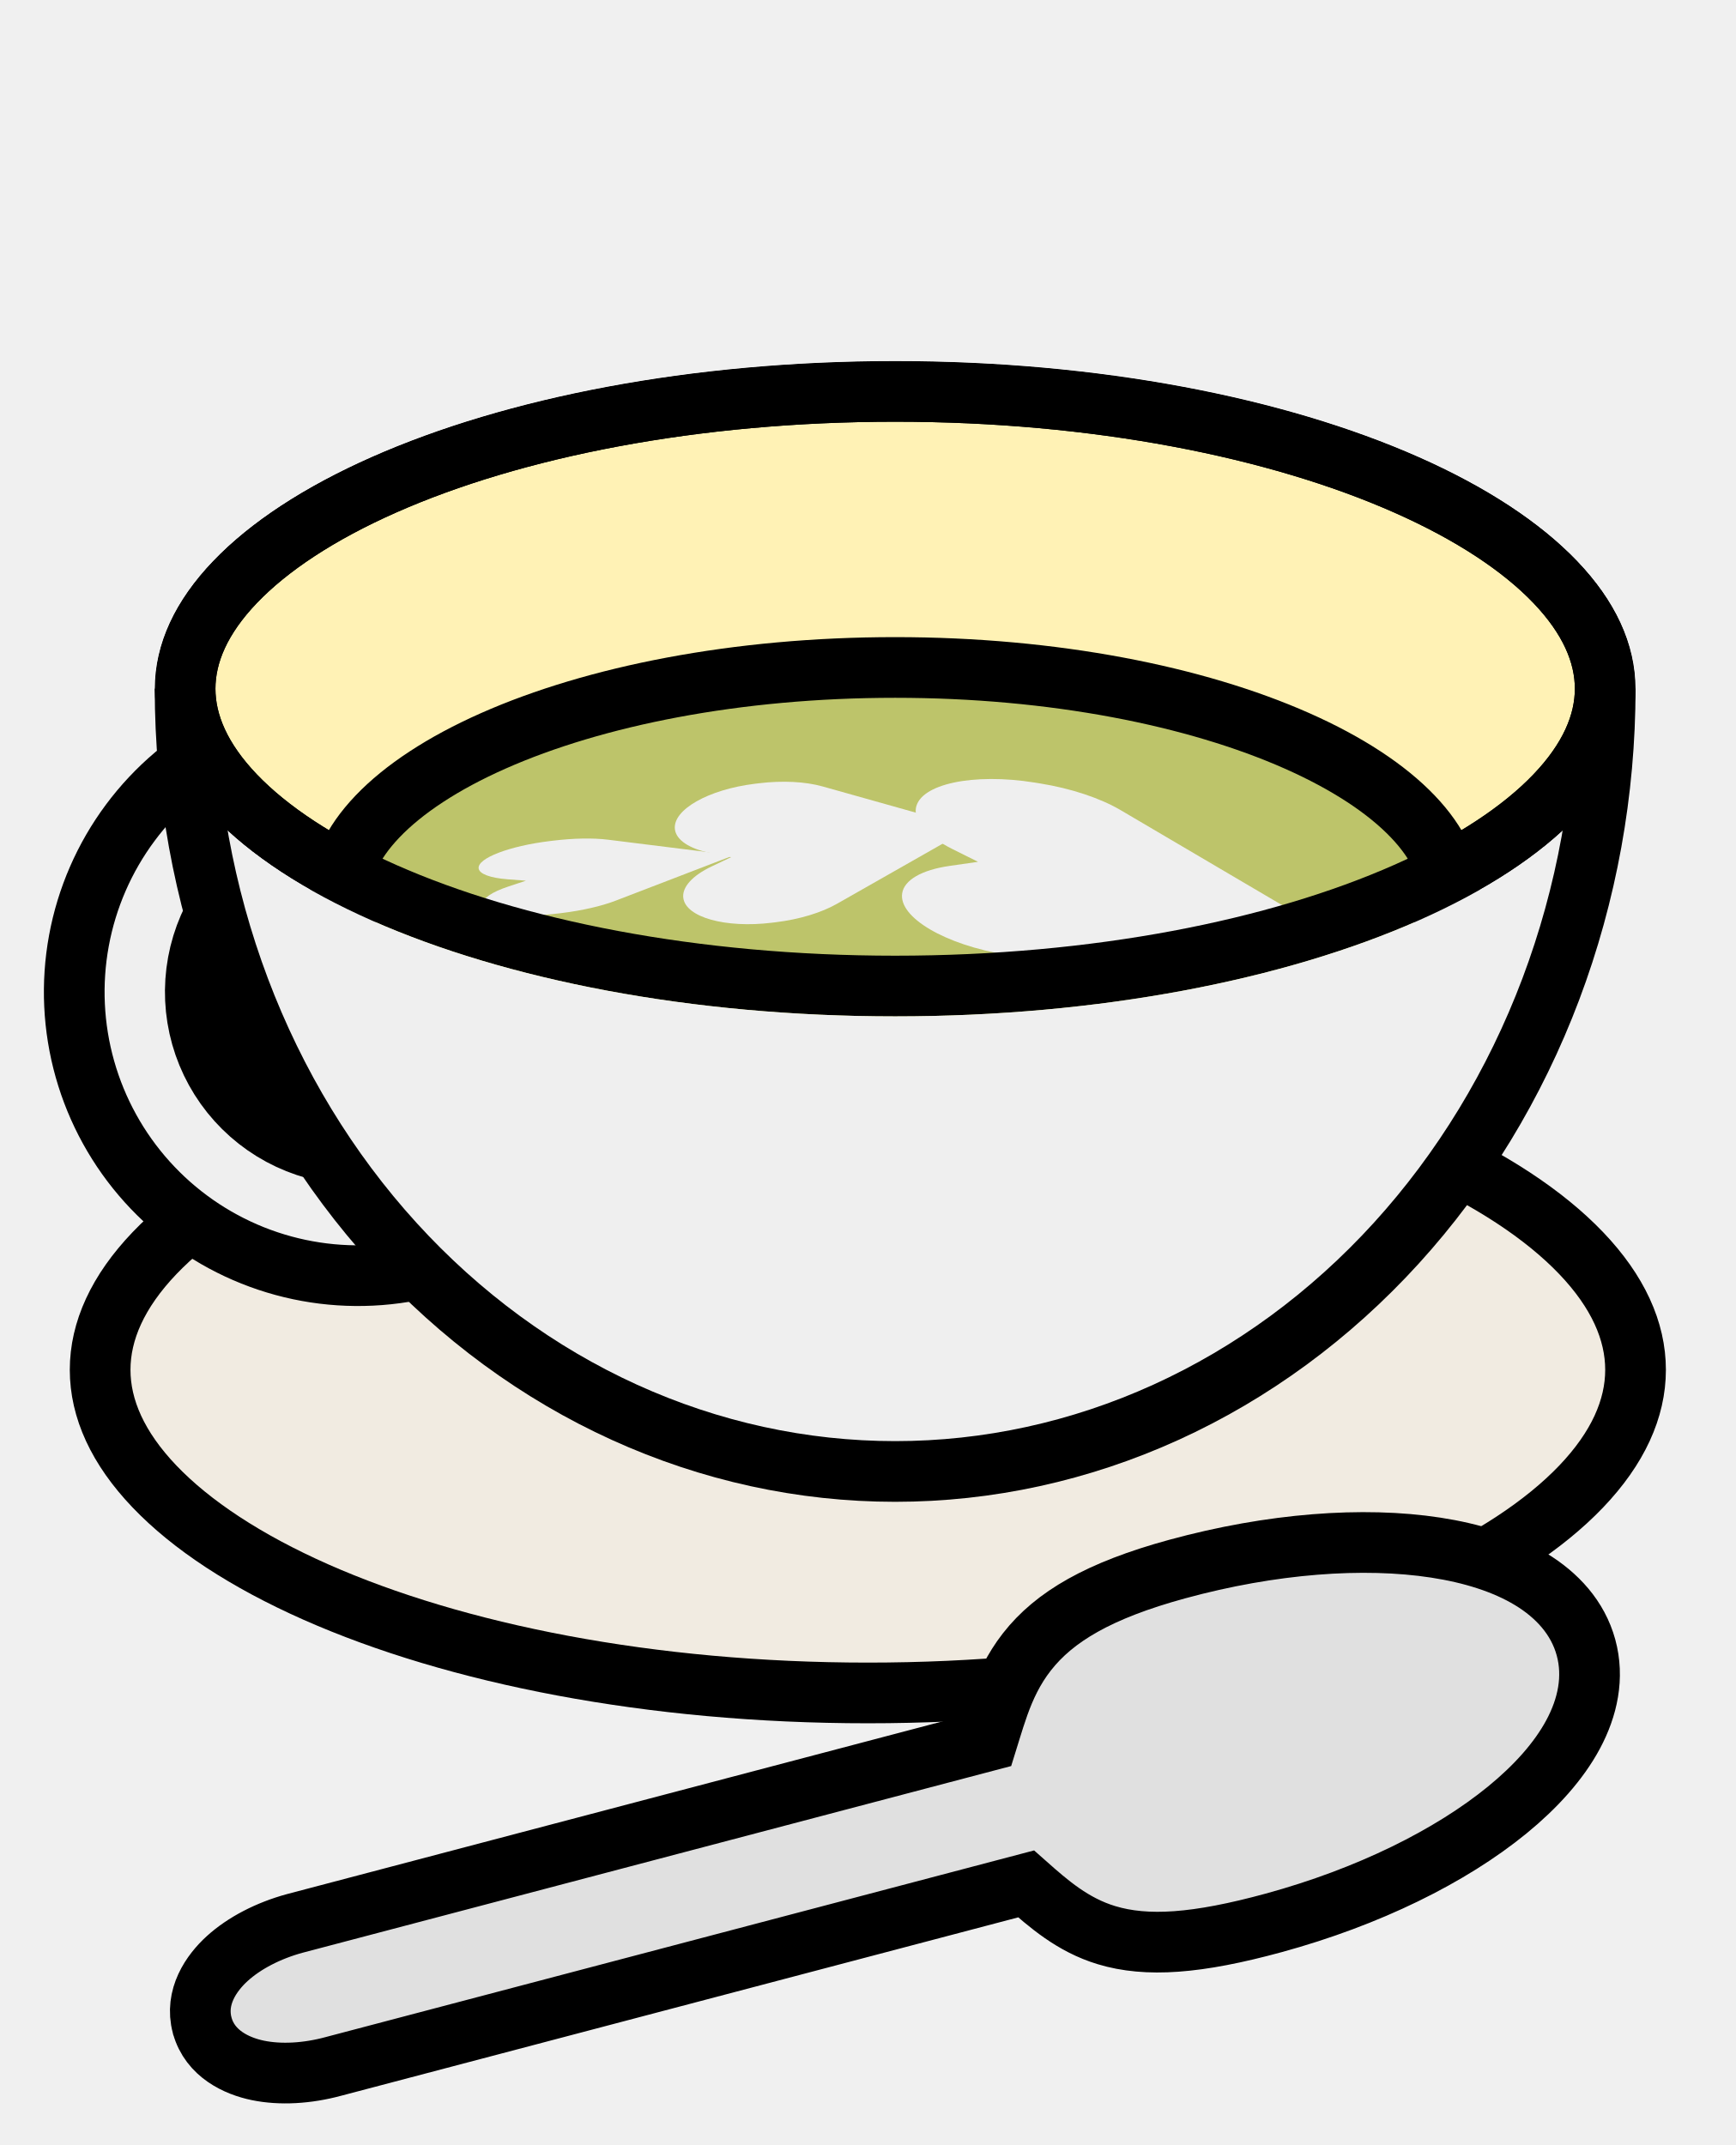
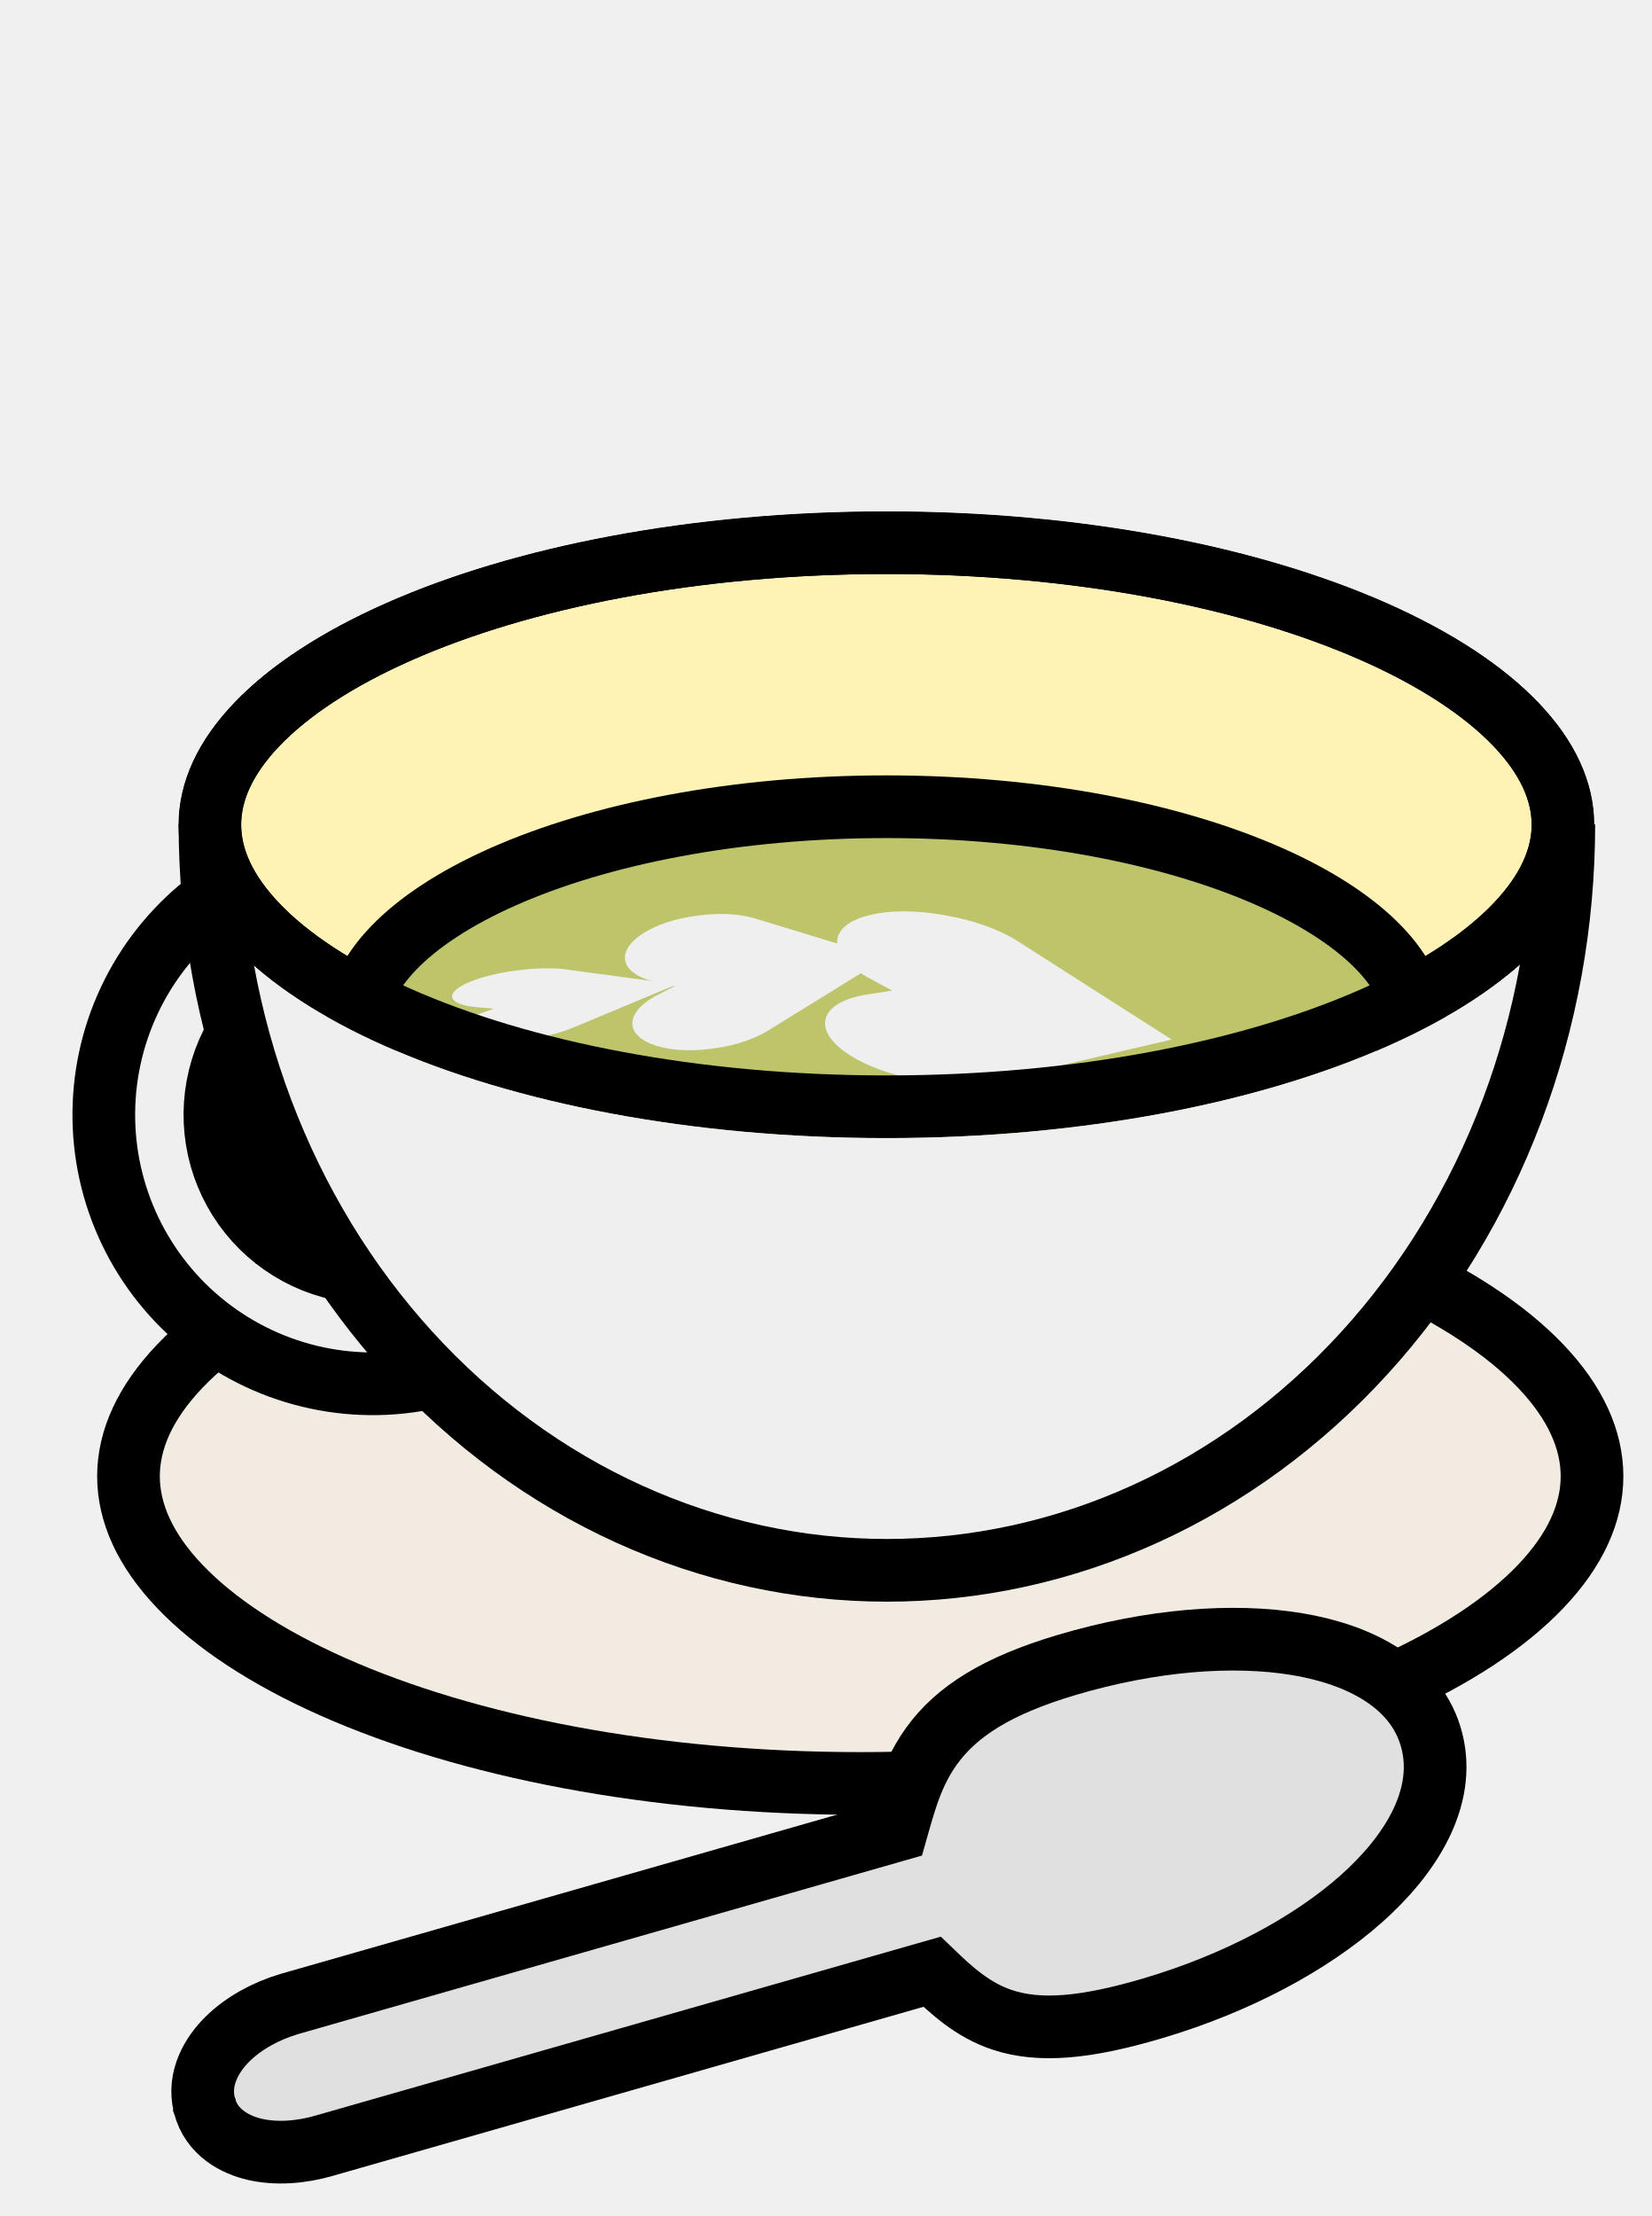
- <svg xmlns="http://www.w3.org/2000/svg" width="572" height="707" viewBox="0 0 572 707" fill="none">
-   <path d="M539 451.5C539 464.32 533.176 477.293 521.1 489.941C508.974 502.64 490.954 514.531 467.919 524.735C421.875 545.131 357.565 558 286 558C214.435 558 150.125 545.131 104.081 524.735C81.046 514.531 63.026 502.64 50.9 489.941C38.824 477.293 33 464.32 33 451.5C33 438.68 38.824 425.707 50.9 413.059C63.026 400.36 81.046 388.469 104.081 378.265C150.125 357.869 214.435 345 286 345C357.565 345 421.875 357.869 467.919 378.265C490.954 388.469 508.974 400.36 521.1 413.059C533.176 425.707 539 438.68 539 451.5Z" fill="#F1EBE1" stroke="black" stroke-width="20" />
+ <svg xmlns="http://www.w3.org/2000/svg" width="527" height="707" viewBox="0 0 527 707" fill="none">
+   <path d="M508 471C508 482.651 502.718 494.507 491.628 506.137C480.489 517.818 463.896 528.792 442.626 538.226C400.112 557.083 340.679 569 274.5 569C208.321 569 148.888 557.083 106.374 538.226C85.104 528.792 68.511 517.818 57.372 506.137C46.282 494.507 41 482.651 41 471C41 459.349 46.282 447.493 57.372 435.863C68.511 424.182 85.104 413.208 106.374 403.774C148.888 384.917 208.321 373 274.5 373C340.679 373 400.112 384.917 442.626 403.774C463.896 413.208 480.489 424.182 491.628 435.863C502.718 447.493 508 459.349 508 471Z" fill="#F1EBE1" stroke="black" stroke-width="20" />
  <mask id="path-2-inside-1_401_35" fill="white">
-     <path d="M170.703 416.023C157.063 424.1 141.75 428.936 125.945 430.158C110.14 431.38 94.266 428.956 79.546 423.071C64.827 417.187 51.656 408 41.049 396.22C30.442 384.439 22.683 370.379 18.37 355.125C14.058 339.871 13.306 323.83 16.174 308.24C19.043 292.649 25.454 277.926 34.913 265.206C44.372 252.485 56.627 242.107 70.732 234.873C84.837 227.639 100.415 223.741 116.265 223.48L117.25 283.364C110.571 283.474 104.008 285.116 98.065 288.164C92.122 291.213 86.959 295.585 82.973 300.945C78.988 306.304 76.287 312.508 75.078 319.076C73.87 325.645 74.186 332.404 76.003 338.831C77.82 345.258 81.09 351.181 85.558 356.145C90.028 361.109 95.577 364.979 101.779 367.459C107.981 369.938 114.669 370.959 121.328 370.445C127.987 369.93 134.439 367.892 140.186 364.489L170.703 416.023Z" />
+     <path d="M167.767 438.119C155.139 445.597 140.962 450.074 126.329 451.206C111.697 452.337 97 450.092 83.373 444.644C69.745 439.197 57.551 430.691 47.731 419.785C37.911 408.878 30.728 395.861 26.735 381.739C22.742 367.616 22.046 352.765 24.702 338.331C27.357 323.898 33.293 310.267 42.05 298.49C50.808 286.713 62.153 277.105 75.212 270.407C88.271 263.71 102.693 260.101 117.367 259.86L118.279 315.301C112.096 315.403 106.019 316.923 100.517 319.745C95.015 322.567 90.235 326.615 86.545 331.577C82.855 336.539 80.354 342.283 79.236 348.364C78.117 354.446 78.41 360.703 80.092 366.653C81.775 372.603 84.801 378.088 88.939 382.683C93.076 387.278 98.214 390.862 103.956 393.157C109.697 395.453 115.89 396.398 122.055 395.922C128.22 395.445 134.193 393.558 139.514 390.408L167.767 438.119Z" />
  </mask>
-   <path d="M170.703 416.023C157.063 424.1 141.75 428.936 125.945 430.158C110.14 431.38 94.266 428.956 79.546 423.071C64.827 417.187 51.656 408 41.049 396.22C30.442 384.439 22.683 370.379 18.37 355.125C14.058 339.871 13.306 323.83 16.174 308.24C19.043 292.649 25.454 277.926 34.913 265.206C44.372 252.485 56.627 242.107 70.732 234.873C84.837 227.639 100.415 223.741 116.265 223.48L117.25 283.364C110.571 283.474 104.008 285.116 98.065 288.164C92.122 291.213 86.959 295.585 82.973 300.945C78.988 306.304 76.287 312.508 75.078 319.076C73.87 325.645 74.186 332.404 76.003 338.831C77.82 345.258 81.09 351.181 85.558 356.145C90.028 361.109 95.577 364.979 101.779 367.459C107.981 369.938 114.669 370.959 121.328 370.445C127.987 369.93 134.439 367.892 140.186 364.489L170.703 416.023Z" fill="#EFEFEF" stroke="black" stroke-width="40" mask="url(#path-2-inside-1_401_35)" />
+   <path d="M167.767 438.119C155.139 445.597 140.962 450.074 126.329 451.206C111.697 452.337 97 450.092 83.373 444.644C69.745 439.197 57.551 430.691 47.731 419.785C37.911 408.878 30.728 395.861 26.735 381.739C22.742 367.616 22.046 352.765 24.702 338.331C27.357 323.898 33.293 310.267 42.05 298.49C50.808 286.713 62.153 277.105 75.212 270.407C88.271 263.71 102.693 260.101 117.367 259.86L118.279 315.301C112.096 315.403 106.019 316.923 100.517 319.745C95.015 322.567 90.235 326.615 86.545 331.577C82.855 336.539 80.354 342.283 79.236 348.364C78.117 354.446 78.41 360.703 80.092 366.653C81.775 372.603 84.801 378.088 88.939 382.683C93.076 387.278 98.214 390.862 103.956 393.157C109.697 395.453 115.89 396.398 122.055 395.922C128.22 395.445 134.193 393.558 139.514 390.408L167.767 438.119Z" fill="#EFEFEF" stroke="black" stroke-width="40" mask="url(#path-2-inside-1_401_35)" />
  <mask id="path-3-inside-2_401_35" fill="white">
-     <path d="M539 227C539 262.194 532.689 297.044 520.426 329.559C508.164 362.074 490.191 391.619 467.534 416.505C444.876 441.391 417.978 461.131 388.375 474.6C358.771 488.068 327.042 495 295 495C262.957 495 231.229 488.068 201.625 474.6C172.022 461.131 145.123 441.391 122.466 416.505C99.808 391.619 81.835 362.074 69.573 329.559C57.311 297.044 51 262.194 51 227L295 227H539Z" />
+     <path d="M509 263C509 295.568 503.154 327.817 491.797 357.905C480.439 387.994 463.792 415.334 442.806 438.362C421.82 461.391 396.906 479.659 369.486 492.122C342.067 504.585 312.679 511 283 511C253.321 511 223.933 504.585 196.514 492.122C169.094 479.659 144.18 461.391 123.194 438.362C102.208 415.334 85.561 387.994 74.203 357.905C62.846 327.817 57 295.568 57 263L283 263H509Z" />
  </mask>
-   <path d="M539 227C539 262.194 532.689 297.044 520.426 329.559C508.164 362.074 490.191 391.619 467.534 416.505C444.876 441.391 417.978 461.131 388.375 474.6C358.771 488.068 327.042 495 295 495C262.957 495 231.229 488.068 201.625 474.6C172.022 461.131 145.123 441.391 122.466 416.505C99.808 391.619 81.835 362.074 69.573 329.559C57.311 297.044 51 262.194 51 227L295 227H539Z" fill="#EFEFEF" stroke="black" stroke-width="40" mask="url(#path-3-inside-2_401_35)" />
-   <mask id="mask0_401_35" style="mask-type:alpha" maskUnits="userSpaceOnUse" x="50" y="119" width="489" height="216">
-     <path d="M529 227C529 238.644 523.71 250.498 512.595 262.13C501.432 273.812 484.803 284.788 463.486 294.223C420.88 313.082 361.319 325 295 325C228.68 325 169.12 313.082 126.513 294.223C105.197 284.788 88.568 273.812 77.404 262.13C66.289 250.498 61 238.644 61 227C61 215.356 66.289 203.502 77.404 191.87C88.568 180.188 105.197 169.212 126.513 159.777C169.12 140.918 228.68 129 295 129C361.319 129 420.88 140.918 463.486 159.777C484.803 169.212 501.432 180.188 512.595 191.87C523.71 203.502 529 215.356 529 227Z" fill="#BD7575" stroke="black" stroke-width="20" />
+   <path d="M509 263C509 295.568 503.154 327.817 491.797 357.905C480.439 387.994 463.792 415.334 442.806 438.362C421.82 461.391 396.906 479.659 369.486 492.122C342.067 504.585 312.679 511 283 511C253.321 511 223.933 504.585 196.514 492.122C169.094 479.659 144.18 461.391 123.194 438.362C102.208 415.334 85.561 387.994 74.203 357.905C62.846 327.817 57 295.568 57 263L283 263H509Z" fill="#EFEFEF" stroke="black" stroke-width="40" mask="url(#path-3-inside-2_401_35)" />
+   <mask id="mask0_401_35" style="mask-type:alpha" maskUnits="userSpaceOnUse" x="56" y="163" width="453" height="201">
+     <path d="M498.742 263.119C498.742 273.656 493.959 284.457 483.76 295.13C473.512 305.854 458.209 315.967 438.53 324.677C399.199 342.086 344.164 353.107 282.843 353.107C221.522 353.107 166.486 342.086 127.155 324.677C107.477 315.967 92.173 305.854 81.926 295.13C71.727 284.457 66.944 273.656 66.944 263.119C66.944 252.582 71.727 241.781 81.926 231.108C92.173 220.384 107.477 210.271 127.155 201.561C166.486 184.152 221.522 173.131 282.843 173.131C344.164 173.131 399.199 184.152 438.53 201.561C458.209 210.271 473.512 220.384 483.76 231.108C493.959 241.781 498.742 252.582 498.742 263.119Z" fill="#BD7575" stroke="black" stroke-width="20" />
  </mask>
  <g mask="url(#mask0_401_35)">
-     <path d="M529 227C529 238.644 523.71 250.498 512.595 262.13C501.432 273.812 484.803 284.788 463.486 294.223C420.88 313.082 361.319 325 295 325C228.68 325 169.12 313.082 126.513 294.223C105.197 284.788 88.568 273.812 77.404 262.13C66.289 250.498 61 238.644 61 227C61 215.356 66.289 203.502 77.404 191.87C88.568 180.188 105.197 169.212 126.513 159.777C169.12 140.918 228.68 129 295 129C361.319 129 420.88 140.918 463.486 159.777C484.803 169.212 501.432 180.188 512.595 191.87C523.71 203.502 529 215.356 529 227Z" fill="#FFF2B5" stroke="black" stroke-width="20" />
-     <path d="M478 295.5C478 304.04 474.135 312.936 465.6 321.875C457.017 330.865 444.122 339.416 427.421 346.815C394.045 361.601 347.235 371 295 371C242.765 371 195.955 361.601 162.579 346.815C145.877 339.416 132.983 330.865 124.4 321.875C115.865 312.936 112 304.04 112 295.5C112 286.96 115.865 278.064 124.4 269.125C132.983 260.135 145.877 251.584 162.579 244.185C195.955 229.399 242.765 220 295 220C347.235 220 394.045 229.399 427.421 244.185C444.122 251.584 457.017 260.135 465.6 269.125C474.135 278.064 478 286.96 478 295.5Z" fill="#BDC46A" stroke="black" stroke-width="20" />
-     <path d="M361.585 314.995L426.911 300.921L369.318 267.03C362.536 263.04 352.977 259.871 342.743 258.221L341.012 257.942C320.657 254.66 303.117 258.439 301.836 266.382C301.132 270.751 305.555 275.704 313.858 279.843L322.316 284.058L312.962 285.403C303.779 286.722 298.023 290.034 297.319 294.403C296.038 302.346 311.502 311.446 331.857 314.727L333.588 315.006C343.822 316.656 353.893 316.652 361.585 314.995Z" fill="#EFEFEF" />
-     <path d="M202.787 296.904L241.769 281.922L200.327 276.763C195.447 276.156 188.944 276.274 182.248 277.092L181.115 277.23C167.797 278.857 157.33 282.879 157.737 286.214C157.962 288.049 161.504 289.377 167.364 289.825L173.333 290.28L167.649 292.159C162.069 294.004 158.95 296.146 159.175 297.98C159.582 301.316 170.709 302.701 184.027 301.074L185.16 300.936C191.856 300.118 198.197 298.668 202.787 296.904Z" fill="#EFEFEF" />
-     <path d="M275.813 297.902L319.777 272.9L271.088 259.215C265.355 257.604 257.8 257.228 250.086 258.17L248.782 258.329C233.438 260.203 221.634 266.916 222.417 273.322C222.847 276.847 227.09 279.711 233.95 281.107L240.936 282.53L234.497 285.592C228.176 288.598 224.747 292.399 225.177 295.923C225.959 302.33 239.032 306.004 254.375 304.13L255.68 303.971C263.394 303.029 270.636 300.846 275.813 297.902Z" fill="#EFEFEF" />
-     <path d="M529 227C529 238.644 523.71 250.498 512.595 262.13C501.432 273.812 484.803 284.788 463.486 294.223C420.88 313.082 361.319 325 295 325C228.68 325 169.12 313.082 126.513 294.223C105.197 284.788 88.568 273.812 77.404 262.13C66.289 250.498 61 238.644 61 227C61 215.356 66.289 203.502 77.404 191.87C88.568 180.188 105.197 169.212 126.513 159.777C169.12 140.918 228.68 129 295 129C361.319 129 420.88 140.918 463.486 159.777C484.803 169.212 501.432 180.188 512.595 191.87C523.71 203.502 529 215.356 529 227Z" stroke="black" stroke-width="20" />
+     <path d="M498.742 263.119C498.742 273.656 493.959 284.457 483.76 295.13C473.512 305.854 458.209 315.967 438.53 324.677C399.199 342.086 344.164 353.107 282.843 353.107C221.522 353.107 166.486 342.086 127.155 324.677C107.477 315.967 92.173 305.854 81.926 295.13C71.727 284.457 66.944 273.656 66.944 263.119C66.944 252.582 71.727 241.781 81.926 231.108C92.173 220.384 107.477 210.271 127.155 201.561C166.486 184.152 221.522 173.131 282.843 173.131C344.164 173.131 399.199 184.152 438.53 201.561C458.209 210.271 473.512 220.384 483.76 231.108C493.959 241.781 498.742 252.582 498.742 263.119Z" fill="#FFF2B5" stroke="black" stroke-width="20" />
+     <path d="M451.525 326.537C451.525 334.201 448.061 342.263 440.251 350.443C432.392 358.674 420.546 366.542 405.14 373.367C374.354 387.005 331.124 395.694 282.843 395.694C234.561 395.694 191.331 387.005 160.546 373.367C145.14 366.542 133.293 358.674 125.435 350.443C117.625 342.263 114.16 334.201 114.16 326.537C114.16 318.873 117.625 310.811 125.435 302.631C133.293 294.4 145.14 286.532 160.546 279.707C191.331 266.069 234.561 257.38 282.843 257.38C331.124 257.38 374.354 266.069 405.14 279.707C420.546 286.532 432.392 294.4 440.251 302.631C448.061 310.811 451.525 318.873 451.525 326.537Z" fill="#BDC46A" stroke="black" stroke-width="20" />
+     <path d="M318.152 344.691L373.874 331.656L324.748 300.268C318.963 296.572 310.81 293.638 302.08 292.11L300.604 291.851C283.241 288.812 268.28 292.311 267.187 299.668C266.587 303.714 270.36 308.301 277.442 312.134L284.656 316.039L276.677 317.284C268.844 318.506 263.935 321.573 263.334 325.619C262.242 332.976 275.432 341.403 292.795 344.443L294.271 344.701C303.001 346.229 311.591 346.226 318.152 344.691Z" fill="#EFEFEF" />
+     <path d="M182.7 327.936L215.952 314.061L180.602 309.283C176.44 308.72 170.893 308.83 165.181 309.587L164.215 309.715C152.855 311.222 143.927 314.947 144.274 318.036C144.465 319.735 147.487 320.966 152.485 321.38L157.577 321.802L152.729 323.542C147.969 325.251 145.309 327.234 145.5 328.933C145.847 332.022 155.339 333.305 166.699 331.799L167.665 331.67C173.377 330.913 178.785 329.57 182.7 327.936Z" fill="#EFEFEF" />
+     <path d="M244.99 328.859L282.491 305.704L240.96 293.03C236.07 291.538 229.626 291.189 223.046 292.062L221.933 292.21C208.845 293.945 198.777 300.162 199.444 306.095C199.811 309.359 203.431 312.012 209.282 313.305L215.241 314.623L209.749 317.459C204.357 320.243 201.432 323.763 201.799 327.027C202.466 332.961 213.617 336.364 226.705 334.628L227.817 334.48C234.398 333.608 240.575 331.586 244.99 328.859Z" fill="#EFEFEF" />
+     <path d="M498.742 263.119C498.742 273.656 493.959 284.457 483.76 295.13C473.512 305.854 458.209 315.967 438.53 324.677C399.199 342.086 344.164 353.107 282.843 353.107C221.522 353.107 166.486 342.086 127.155 324.677C107.477 315.967 92.173 305.854 81.926 295.13C71.727 284.457 66.944 273.656 66.944 263.119C66.944 252.582 71.727 241.781 81.926 231.108C92.173 220.384 107.477 210.271 127.155 201.561C166.486 184.152 221.522 173.131 282.843 173.131C344.164 173.131 399.199 184.152 438.53 201.561C458.209 210.271 473.512 220.384 483.76 231.108C493.959 241.781 498.742 252.582 498.742 263.119Z" stroke="black" stroke-width="20" />
  </g>
-   <path d="M97.242 633.94L97.198 633.952L97.155 633.964C88.423 636.349 80.528 640.421 74.884 645.549C69.693 650.266 64.1 658.219 66.639 667.579L66.641 667.588L66.644 667.597L66.647 667.611L66.65 667.619L66.652 667.628C69.225 676.979 78.085 680.983 84.953 682.405C92.407 683.949 101.258 683.445 109.975 681.071C109.99 681.066 110.006 681.062 110.021 681.058L338.165 620.94C345.564 627.498 353.506 634.454 364.61 637.825C377.913 641.863 394.525 640.677 419.768 633.781C450.946 625.263 478.105 611.812 496.776 596.531C506.101 588.899 513.682 580.505 518.428 571.665C523.208 562.761 525.361 552.865 522.671 543.017C519.98 533.169 513.095 525.743 504.452 520.506C495.87 515.307 485.074 511.934 473.164 510.103C449.317 506.438 419.092 508.665 387.914 517.182C362.237 524.197 347.486 532.851 338.422 544.456C333.954 550.175 331.239 556.149 329.155 561.94C328.123 564.806 327.217 567.717 326.357 570.509C326.264 570.808 326.173 571.107 326.081 571.404C325.83 572.221 325.581 573.03 325.331 573.836L97.242 633.94Z" fill="#E0E0E0" stroke="black" stroke-width="20" />
+   <path d="M92.499 639.311L92.453 639.324L92.406 639.338C84.689 641.627 77.658 645.549 72.6 650.54C67.849 655.226 63.024 662.887 65.21 671.637L65.212 671.645L65.214 671.653L65.218 671.666L65.219 671.674L65.222 671.683C67.436 680.424 75.179 684.357 81.464 685.77C88.142 687.272 96.014 686.773 103.716 684.496L297.422 629.073C303.574 634.99 310.404 641.324 319.869 644.444C331.689 648.34 346.305 647.123 367.974 640.696C394.798 632.739 418.236 620.154 434.403 605.788C449.954 591.968 461.524 573.791 456.914 555.469C452.304 537.146 433.829 527.881 413.967 524.567C393.317 521.121 367.242 523.224 340.418 531.181C318.277 537.749 305.249 545.952 297.219 557.113C293.299 562.563 290.944 568.214 289.157 573.605C288.271 576.277 287.494 578.987 286.761 581.572C286.682 581.849 286.604 582.125 286.526 582.4C286.381 582.91 286.238 583.416 286.095 583.92L92.499 639.311Z" fill="#E0E0E0" stroke="black" stroke-width="20" />
</svg>
